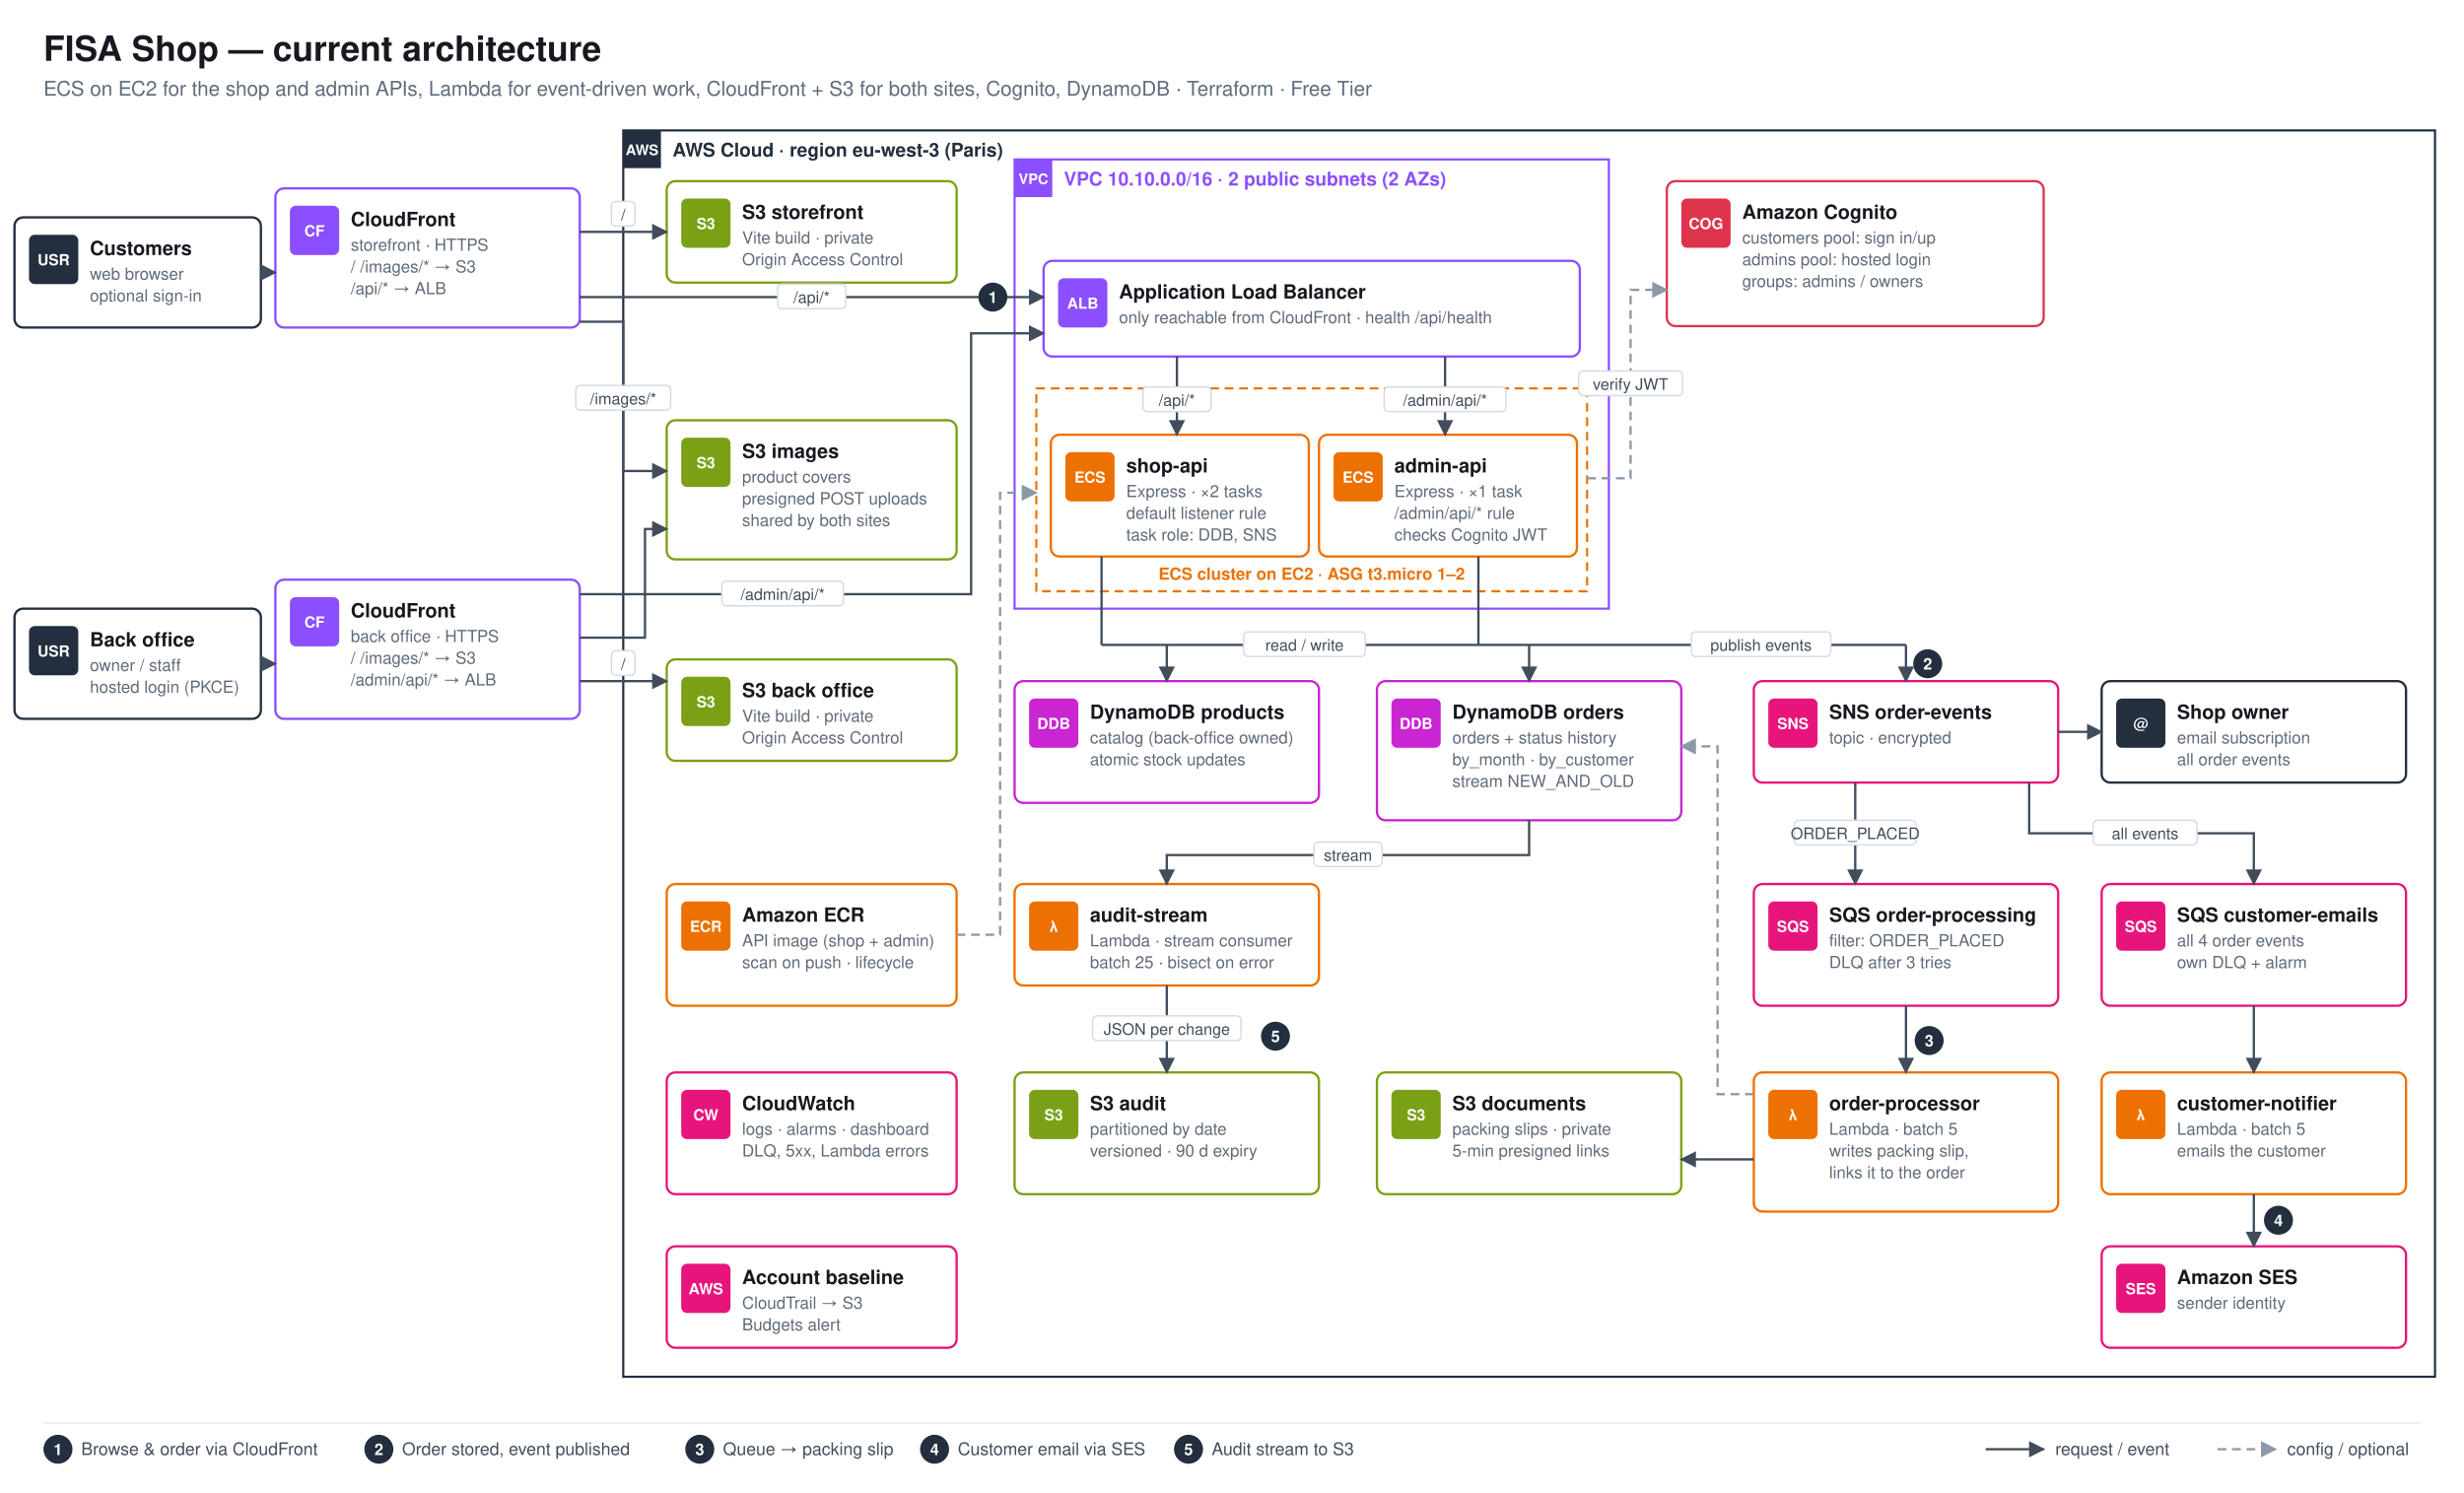
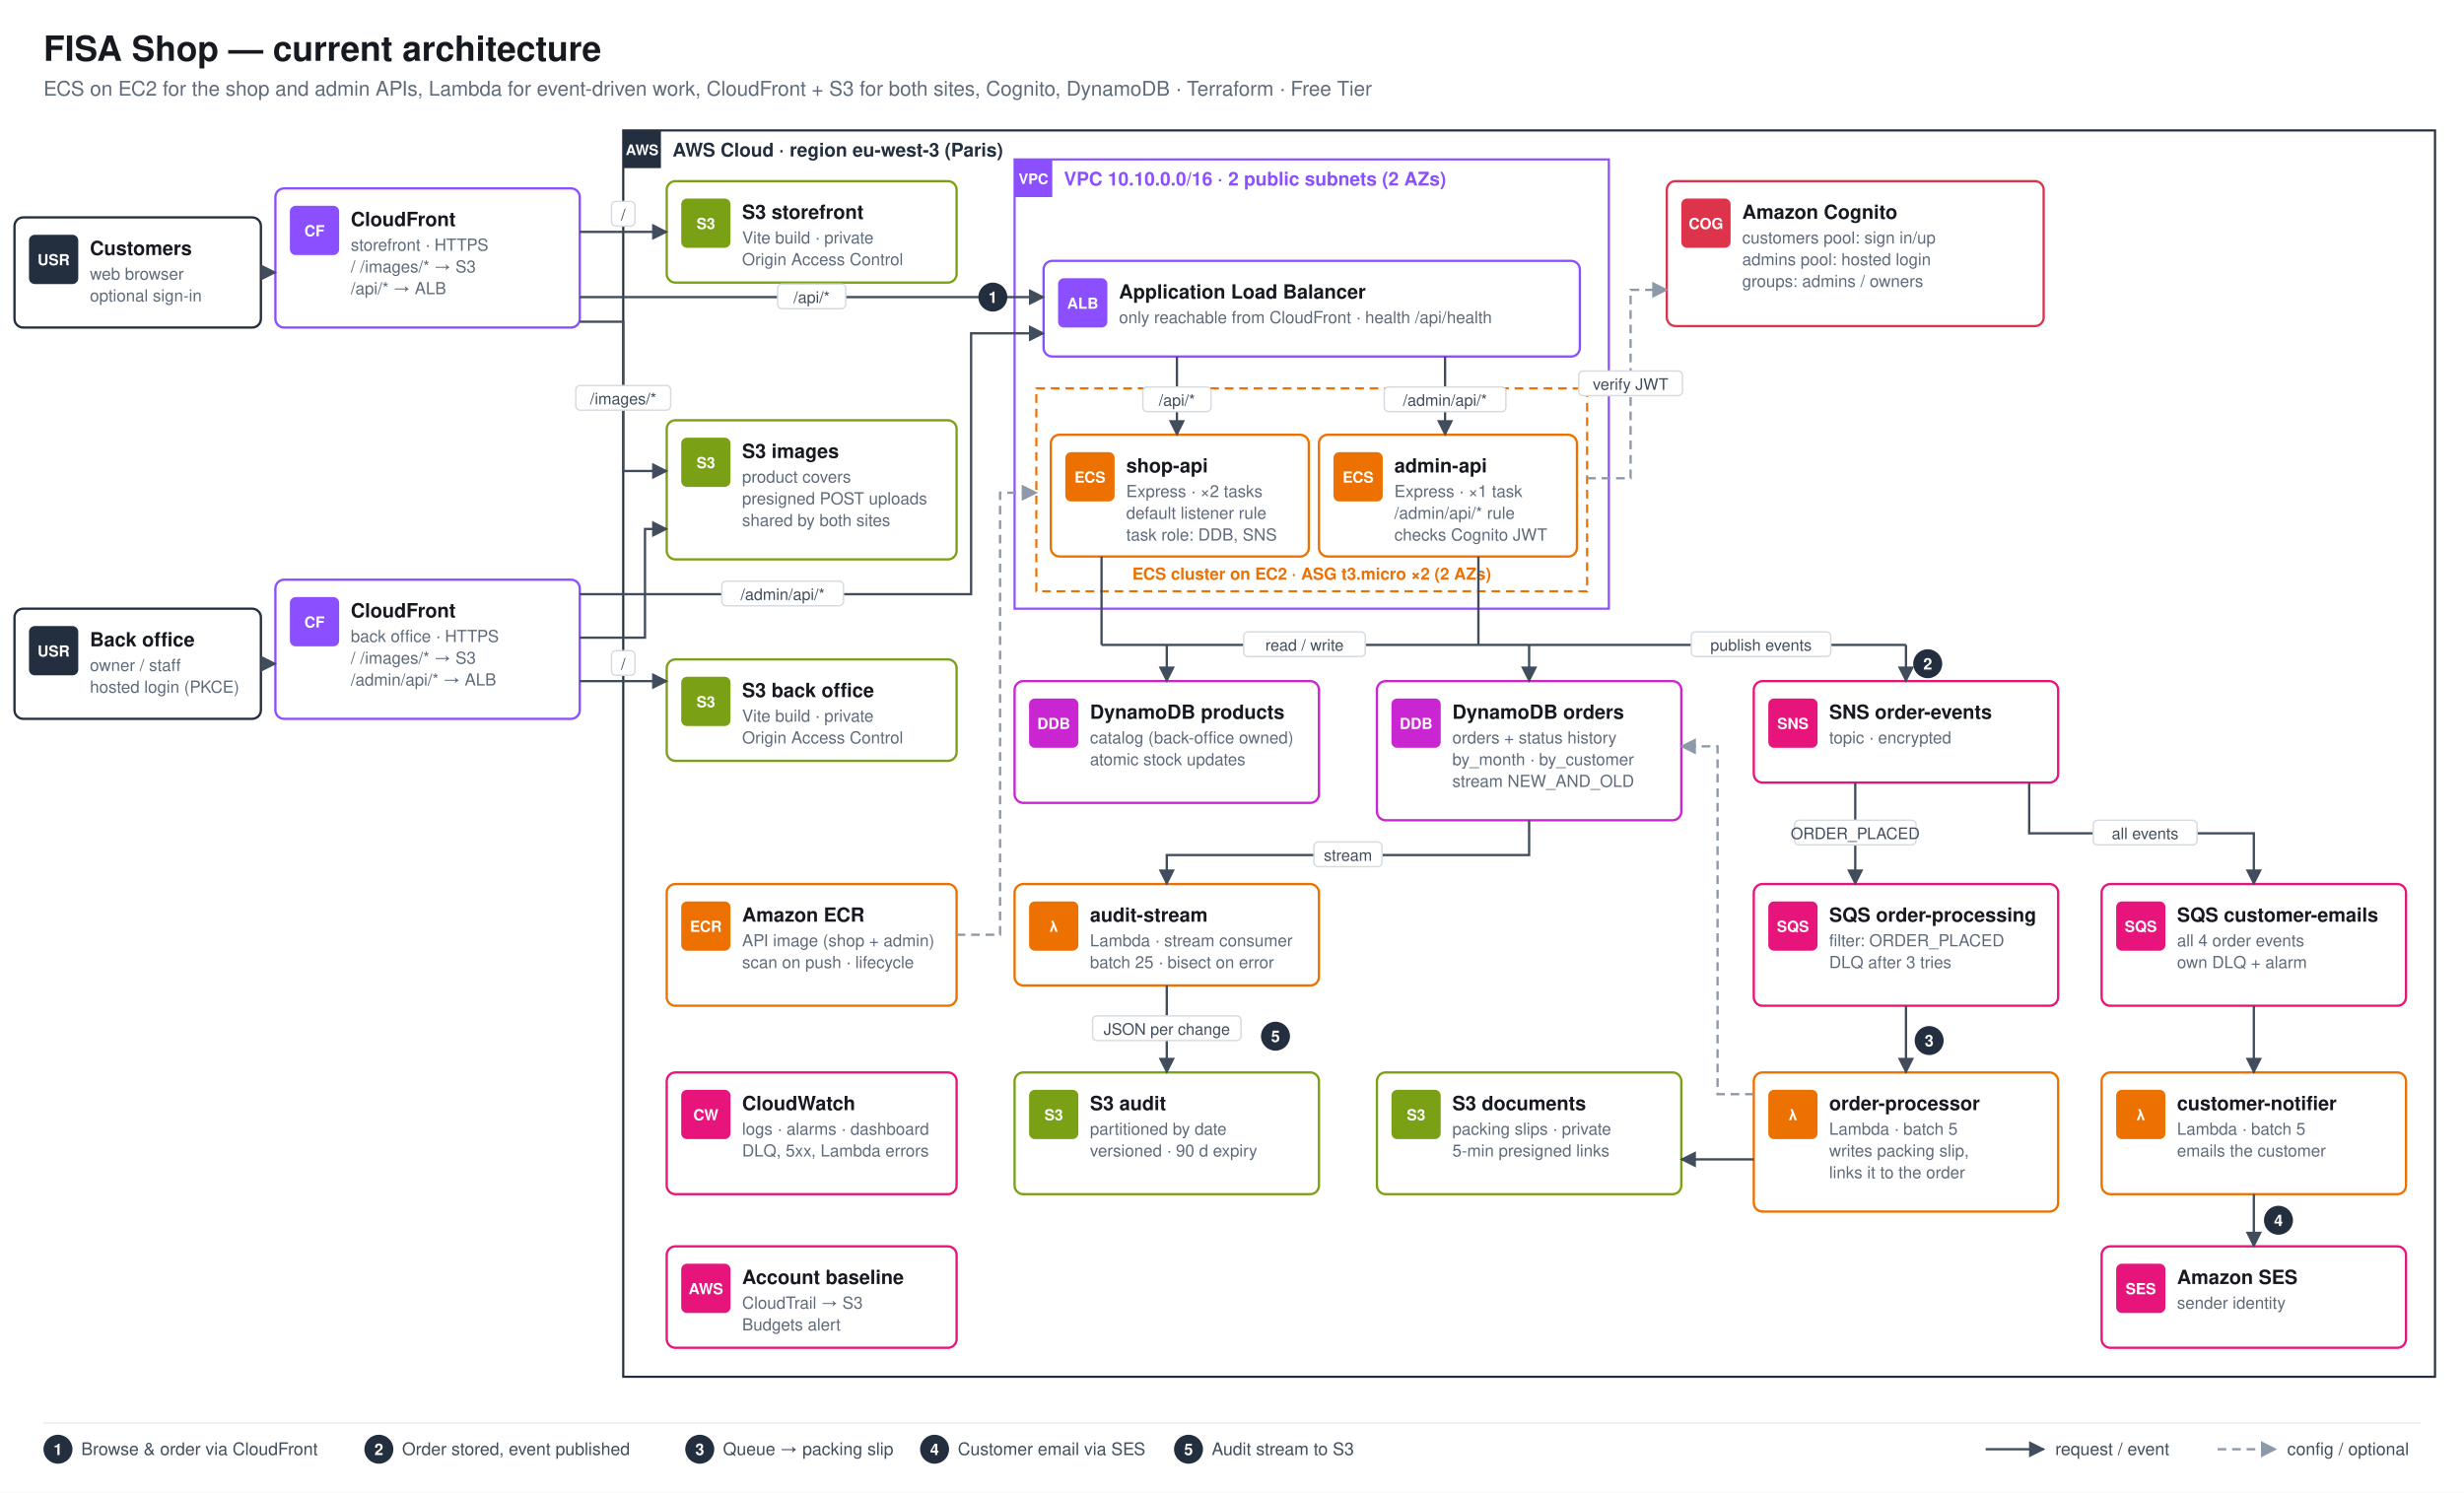
<svg xmlns="http://www.w3.org/2000/svg" viewBox="0 0 1700 1030" width="1700" height="1030" font-family="Helvetica, Arial, sans-serif">
  <defs>
    <marker id="a" viewBox="0 0 10 10" refX="9" refY="5" markerWidth="7" markerHeight="7" orient="auto-start-reverse">
      <path d="M0,0 L10,5 L0,10 z" fill="#414d5c" />
    </marker>
    <marker id="ad" viewBox="0 0 10 10" refX="9" refY="5" markerWidth="7" markerHeight="7" orient="auto-start-reverse">
      <path d="M0,0 L10,5 L0,10 z" fill="#8d99a8" />
    </marker>
  </defs>
  <rect width="1700" height="1030" fill="#ffffff" />
  <text x="30" y="42" font-size="24" font-weight="700" fill="#16191f">FISA Shop — current architecture</text>
  <text x="30" y="66" font-size="14" fill="#5f6b7a">ECS on EC2 for the shop and admin APIs, Lambda for event-driven work, CloudFront + S3 for both sites, Cognito, DynamoDB · Terraform · Free Tier</text>
  <g>
    <rect x="10" y="150" width="170" height="76" rx="6" fill="#fff" stroke="#232F3E" stroke-width="1.6" />
    <rect x="20" y="162" width="34" height="34" rx="4" fill="#232F3E" />
    <text x="37" y="183" font-size="10.5" font-weight="700" fill="#fff" text-anchor="middle">USR</text>
    <text x="62" y="176" font-size="13.5" font-weight="700" fill="#16191f">Customers</text>
    <text x="62" y="193" font-size="11.5" fill="#5f6b7a">web browser</text>
    <text x="62" y="208" font-size="11.5" fill="#5f6b7a">optional sign-in</text>
  </g>
  <g>
    <rect x="10" y="420" width="170" height="76" rx="6" fill="#fff" stroke="#232F3E" stroke-width="1.6" />
    <rect x="20" y="432" width="34" height="34" rx="4" fill="#232F3E" />
    <text x="37" y="453" font-size="10.5" font-weight="700" fill="#fff" text-anchor="middle">USR</text>
    <text x="62" y="446" font-size="13.5" font-weight="700" fill="#16191f">Back office</text>
    <text x="62" y="463" font-size="11.5" fill="#5f6b7a">owner / staff</text>
    <text x="62" y="478" font-size="11.5" fill="#5f6b7a">hosted login (PKCE)</text>
  </g>
  <g>
    <rect x="190" y="130" width="210" height="96" rx="6" fill="#fff" stroke="#8C4FFF" stroke-width="1.6" />
    <rect x="200" y="142" width="34" height="34" rx="4" fill="#8C4FFF" />
    <text x="217" y="163" font-size="10.5" font-weight="700" fill="#fff" text-anchor="middle">CF</text>
    <text x="242" y="156" font-size="13.5" font-weight="700" fill="#16191f">CloudFront</text>
    <text x="242" y="173" font-size="11.5" fill="#5f6b7a">storefront · HTTPS</text>
    <text x="242" y="188" font-size="11.5" fill="#5f6b7a">/ /images/* → S3</text>
    <text x="242" y="203" font-size="11.5" fill="#5f6b7a">/api/* → ALB</text>
  </g>
  <g>
    <rect x="190" y="400" width="210" height="96" rx="6" fill="#fff" stroke="#8C4FFF" stroke-width="1.6" />
    <rect x="200" y="412" width="34" height="34" rx="4" fill="#8C4FFF" />
    <text x="217" y="433" font-size="10.5" font-weight="700" fill="#fff" text-anchor="middle">CF</text>
    <text x="242" y="426" font-size="13.5" font-weight="700" fill="#16191f">CloudFront</text>
    <text x="242" y="443" font-size="11.5" fill="#5f6b7a">back office · HTTPS</text>
    <text x="242" y="458" font-size="11.5" fill="#5f6b7a">/ /images/* → S3</text>
    <text x="242" y="473" font-size="11.5" fill="#5f6b7a">/admin/api/* → ALB</text>
  </g>
  <rect x="430" y="90" width="1250" height="860" fill="none" stroke="#232F3E" stroke-width="1.5" />
  <rect x="430" y="90" width="26" height="26" fill="#232F3E" />
  <text x="443" y="107" font-size="10" font-weight="700" fill="#fff" text-anchor="middle">AWS</text>
  <text x="464" y="108" font-size="13" font-weight="700" fill="#232F3E">AWS Cloud · region eu-west-3 (Paris)</text>
  <g>
    <rect x="460" y="125" width="200" height="70" rx="6" fill="#fff" stroke="#7AA116" stroke-width="1.6" />
    <rect x="470" y="137" width="34" height="34" rx="4" fill="#7AA116" />
    <text x="487" y="158" font-size="10.5" font-weight="700" fill="#fff" text-anchor="middle">S3</text>
    <text x="512" y="151" font-size="13.5" font-weight="700" fill="#16191f">S3 storefront</text>
    <text x="512" y="168" font-size="11.5" fill="#5f6b7a">Vite build · private</text>
    <text x="512" y="183" font-size="11.5" fill="#5f6b7a">Origin Access Control</text>
  </g>
  <g>
    <rect x="460" y="290" width="200" height="96" rx="6" fill="#fff" stroke="#7AA116" stroke-width="1.6" />
    <rect x="470" y="302" width="34" height="34" rx="4" fill="#7AA116" />
    <text x="487" y="323" font-size="10.5" font-weight="700" fill="#fff" text-anchor="middle">S3</text>
    <text x="512" y="316" font-size="13.5" font-weight="700" fill="#16191f">S3 images</text>
    <text x="512" y="333" font-size="11.5" fill="#5f6b7a">product covers</text>
    <text x="512" y="348" font-size="11.5" fill="#5f6b7a">presigned POST uploads</text>
    <text x="512" y="363" font-size="11.5" fill="#5f6b7a">shared by both sites</text>
  </g>
  <g>
    <rect x="460" y="455" width="200" height="70" rx="6" fill="#fff" stroke="#7AA116" stroke-width="1.6" />
    <rect x="470" y="467" width="34" height="34" rx="4" fill="#7AA116" />
    <text x="487" y="488" font-size="10.5" font-weight="700" fill="#fff" text-anchor="middle">S3</text>
    <text x="512" y="481" font-size="13.5" font-weight="700" fill="#16191f">S3 back office</text>
    <text x="512" y="498" font-size="11.5" fill="#5f6b7a">Vite build · private</text>
    <text x="512" y="513" font-size="11.5" fill="#5f6b7a">Origin Access Control</text>
  </g>
  <rect x="700" y="110" width="410" height="310" fill="none" stroke="#8C4FFF" stroke-width="1.5" />
  <rect x="700" y="110" width="26" height="26" fill="#8C4FFF" />
  <text x="713" y="127" font-size="10" font-weight="700" fill="#fff" text-anchor="middle">VPC</text>
  <text x="734" y="128" font-size="13" font-weight="700" fill="#8C4FFF">VPC 10.10.0.0/16 · 2 public subnets (2 AZs)</text>
  <g>
    <rect x="720" y="180" width="370" height="66" rx="6" fill="#fff" stroke="#8C4FFF" stroke-width="1.6" />
    <rect x="730" y="192" width="34" height="34" rx="4" fill="#8C4FFF" />
    <text x="747" y="213" font-size="10.5" font-weight="700" fill="#fff" text-anchor="middle">ALB</text>
    <text x="772" y="206" font-size="13.5" font-weight="700" fill="#16191f">Application Load Balancer</text>
    <text x="772" y="223" font-size="11.5" fill="#5f6b7a">only reachable from CloudFront · health /api/health</text>
  </g>
  <rect x="715" y="268" width="380" height="140" fill="none" stroke="#ED7100" stroke-width="1.5" stroke-dasharray="6 4" />
  <g>
    <rect x="725" y="300" width="178" height="84" rx="6" fill="#fff" stroke="#ED7100" stroke-width="1.6" />
    <rect x="735" y="312" width="34" height="34" rx="4" fill="#ED7100" />
    <text x="752" y="333" font-size="10.5" font-weight="700" fill="#fff" text-anchor="middle">ECS</text>
    <text x="777" y="326" font-size="13.5" font-weight="700" fill="#16191f">shop-api</text>
    <text x="777" y="343" font-size="11.5" fill="#5f6b7a">Express · ×2 tasks</text>
    <text x="777" y="358" font-size="11.5" fill="#5f6b7a">default listener rule</text>
    <text x="777" y="373" font-size="11.5" fill="#5f6b7a">task role: DDB, SNS</text>
  </g>
  <g>
    <rect x="910" y="300" width="178" height="84" rx="6" fill="#fff" stroke="#ED7100" stroke-width="1.6" />
    <rect x="920" y="312" width="34" height="34" rx="4" fill="#ED7100" />
    <text x="937" y="333" font-size="10.5" font-weight="700" fill="#fff" text-anchor="middle">ECS</text>
    <text x="962" y="326" font-size="13.5" font-weight="700" fill="#16191f">admin-api</text>
    <text x="962" y="343" font-size="11.5" fill="#5f6b7a">Express · ×1 task</text>
    <text x="962" y="358" font-size="11.5" fill="#5f6b7a">/admin/api/* rule</text>
    <text x="962" y="373" font-size="11.5" fill="#5f6b7a">checks Cognito JWT</text>
  </g>
-   <text x="905" y="400" font-size="11.5" font-weight="700" fill="#ED7100" text-anchor="middle">ECS cluster on EC2 · ASG t3.micro 1–2</text>
+   <text x="905" y="400" font-size="11.5" font-weight="700" fill="#ED7100" text-anchor="middle">ECS cluster on EC2 · ASG t3.micro ×2 (2 AZs)</text>
  <g>
    <rect x="1150" y="125" width="260" height="100" rx="6" fill="#fff" stroke="#DD344C" stroke-width="1.6" />
    <rect x="1160" y="137" width="34" height="34" rx="4" fill="#DD344C" />
    <text x="1177" y="158" font-size="10.5" font-weight="700" fill="#fff" text-anchor="middle">COG</text>
    <text x="1202" y="151" font-size="13.5" font-weight="700" fill="#16191f">Amazon Cognito</text>
    <text x="1202" y="168" font-size="11.5" fill="#5f6b7a">customers pool: sign in/up</text>
    <text x="1202" y="183" font-size="11.5" fill="#5f6b7a">admins pool: hosted login</text>
    <text x="1202" y="198" font-size="11.5" fill="#5f6b7a">groups: admins / owners</text>
  </g>
  <g>
    <rect x="460" y="610" width="200" height="84" rx="6" fill="#fff" stroke="#ED7100" stroke-width="1.6" />
    <rect x="470" y="622" width="34" height="34" rx="4" fill="#ED7100" />
    <text x="487" y="643" font-size="10.5" font-weight="700" fill="#fff" text-anchor="middle">ECR</text>
    <text x="512" y="636" font-size="13.5" font-weight="700" fill="#16191f">Amazon ECR</text>
    <text x="512" y="653" font-size="11.5" fill="#5f6b7a">API image (shop + admin)</text>
    <text x="512" y="668" font-size="11.5" fill="#5f6b7a">scan on push · lifecycle</text>
  </g>
  <g>
    <rect x="460" y="740" width="200" height="84" rx="6" fill="#fff" stroke="#E7157B" stroke-width="1.6" />
    <rect x="470" y="752" width="34" height="34" rx="4" fill="#E7157B" />
    <text x="487" y="773" font-size="10.5" font-weight="700" fill="#fff" text-anchor="middle">CW</text>
    <text x="512" y="766" font-size="13.5" font-weight="700" fill="#16191f">CloudWatch</text>
    <text x="512" y="783" font-size="11.5" fill="#5f6b7a">logs · alarms · dashboard</text>
    <text x="512" y="798" font-size="11.5" fill="#5f6b7a">DLQ, 5xx, Lambda errors</text>
  </g>
  <g>
    <rect x="460" y="860" width="200" height="70" rx="6" fill="#fff" stroke="#E7157B" stroke-width="1.6" />
    <rect x="470" y="872" width="34" height="34" rx="4" fill="#E7157B" />
    <text x="487" y="893" font-size="10.5" font-weight="700" fill="#fff" text-anchor="middle">AWS</text>
    <text x="512" y="886" font-size="13.5" font-weight="700" fill="#16191f">Account baseline</text>
    <text x="512" y="903" font-size="11.5" fill="#5f6b7a">CloudTrail → S3</text>
    <text x="512" y="918" font-size="11.5" fill="#5f6b7a">Budgets alert</text>
  </g>
  <g>
    <rect x="700" y="470" width="210" height="84" rx="6" fill="#fff" stroke="#C925D1" stroke-width="1.6" />
    <rect x="710" y="482" width="34" height="34" rx="4" fill="#C925D1" />
    <text x="727" y="503" font-size="10.5" font-weight="700" fill="#fff" text-anchor="middle">DDB</text>
    <text x="752" y="496" font-size="13.5" font-weight="700" fill="#16191f">DynamoDB products</text>
    <text x="752" y="513" font-size="11.5" fill="#5f6b7a">catalog (back-office owned)</text>
    <text x="752" y="528" font-size="11.5" fill="#5f6b7a">atomic stock updates</text>
  </g>
  <g>
    <rect x="950" y="470" width="210" height="96" rx="6" fill="#fff" stroke="#C925D1" stroke-width="1.6" />
    <rect x="960" y="482" width="34" height="34" rx="4" fill="#C925D1" />
    <text x="977" y="503" font-size="10.5" font-weight="700" fill="#fff" text-anchor="middle">DDB</text>
    <text x="1002" y="496" font-size="13.5" font-weight="700" fill="#16191f">DynamoDB orders</text>
    <text x="1002" y="513" font-size="11.5" fill="#5f6b7a">orders + status history</text>
    <text x="1002" y="528" font-size="11.5" fill="#5f6b7a">by_month · by_customer</text>
    <text x="1002" y="543" font-size="11.5" fill="#5f6b7a">stream NEW_AND_OLD</text>
  </g>
  <g>
    <rect x="1210" y="470" width="210" height="70" rx="6" fill="#fff" stroke="#E7157B" stroke-width="1.6" />
    <rect x="1220" y="482" width="34" height="34" rx="4" fill="#E7157B" />
    <text x="1237" y="503" font-size="10.5" font-weight="700" fill="#fff" text-anchor="middle">SNS</text>
    <text x="1262" y="496" font-size="13.5" font-weight="700" fill="#16191f">SNS order-events</text>
    <text x="1262" y="513" font-size="11.5" fill="#5f6b7a">topic · encrypted</text>
-   </g>
-   <g>
-     <rect x="1450" y="470" width="210" height="70" rx="6" fill="#fff" stroke="#232F3E" stroke-width="1.6" />
-     <rect x="1460" y="482" width="34" height="34" rx="4" fill="#232F3E" />
-     <text x="1477" y="503" font-size="10.5" font-weight="700" fill="#fff" text-anchor="middle">@</text>
-     <text x="1502" y="496" font-size="13.5" font-weight="700" fill="#16191f">Shop owner</text>
-     <text x="1502" y="513" font-size="11.5" fill="#5f6b7a">email subscription</text>
-     <text x="1502" y="528" font-size="11.5" fill="#5f6b7a">all order events</text>
  </g>
  <g>
    <rect x="700" y="610" width="210" height="70" rx="6" fill="#fff" stroke="#ED7100" stroke-width="1.6" />
    <rect x="710" y="622" width="34" height="34" rx="4" fill="#ED7100" />
    <text x="727" y="643" font-size="10.5" font-weight="700" fill="#fff" text-anchor="middle">λ</text>
    <text x="752" y="636" font-size="13.5" font-weight="700" fill="#16191f">audit-stream</text>
    <text x="752" y="653" font-size="11.5" fill="#5f6b7a">Lambda · stream consumer</text>
    <text x="752" y="668" font-size="11.5" fill="#5f6b7a">batch 25 · bisect on error</text>
  </g>
  <g>
    <rect x="700" y="740" width="210" height="84" rx="6" fill="#fff" stroke="#7AA116" stroke-width="1.6" />
    <rect x="710" y="752" width="34" height="34" rx="4" fill="#7AA116" />
    <text x="727" y="773" font-size="10.5" font-weight="700" fill="#fff" text-anchor="middle">S3</text>
    <text x="752" y="766" font-size="13.5" font-weight="700" fill="#16191f">S3 audit</text>
    <text x="752" y="783" font-size="11.5" fill="#5f6b7a">partitioned by date</text>
    <text x="752" y="798" font-size="11.5" fill="#5f6b7a">versioned · 90 d expiry</text>
  </g>
  <g>
    <rect x="950" y="740" width="210" height="84" rx="6" fill="#fff" stroke="#7AA116" stroke-width="1.6" />
    <rect x="960" y="752" width="34" height="34" rx="4" fill="#7AA116" />
    <text x="977" y="773" font-size="10.5" font-weight="700" fill="#fff" text-anchor="middle">S3</text>
    <text x="1002" y="766" font-size="13.5" font-weight="700" fill="#16191f">S3 documents</text>
    <text x="1002" y="783" font-size="11.5" fill="#5f6b7a">packing slips · private</text>
    <text x="1002" y="798" font-size="11.5" fill="#5f6b7a">5-min presigned links</text>
  </g>
  <g>
    <rect x="1210" y="610" width="210" height="84" rx="6" fill="#fff" stroke="#E7157B" stroke-width="1.6" />
    <rect x="1220" y="622" width="34" height="34" rx="4" fill="#E7157B" />
    <text x="1237" y="643" font-size="10.5" font-weight="700" fill="#fff" text-anchor="middle">SQS</text>
    <text x="1262" y="636" font-size="13.5" font-weight="700" fill="#16191f">SQS order-processing</text>
    <text x="1262" y="653" font-size="11.5" fill="#5f6b7a">filter: ORDER_PLACED</text>
    <text x="1262" y="668" font-size="11.5" fill="#5f6b7a">DLQ after 3 tries</text>
  </g>
  <g>
    <rect x="1210" y="740" width="210" height="96" rx="6" fill="#fff" stroke="#ED7100" stroke-width="1.6" />
    <rect x="1220" y="752" width="34" height="34" rx="4" fill="#ED7100" />
    <text x="1237" y="773" font-size="10.5" font-weight="700" fill="#fff" text-anchor="middle">λ</text>
    <text x="1262" y="766" font-size="13.5" font-weight="700" fill="#16191f">order-processor</text>
    <text x="1262" y="783" font-size="11.5" fill="#5f6b7a">Lambda · batch 5</text>
    <text x="1262" y="798" font-size="11.5" fill="#5f6b7a">writes packing slip,</text>
    <text x="1262" y="813" font-size="11.5" fill="#5f6b7a">links it to the order</text>
  </g>
  <g>
    <rect x="1450" y="610" width="210" height="84" rx="6" fill="#fff" stroke="#E7157B" stroke-width="1.6" />
    <rect x="1460" y="622" width="34" height="34" rx="4" fill="#E7157B" />
    <text x="1477" y="643" font-size="10.5" font-weight="700" fill="#fff" text-anchor="middle">SQS</text>
    <text x="1502" y="636" font-size="13.5" font-weight="700" fill="#16191f">SQS customer-emails</text>
    <text x="1502" y="653" font-size="11.5" fill="#5f6b7a">all 4 order events</text>
    <text x="1502" y="668" font-size="11.5" fill="#5f6b7a">own DLQ + alarm</text>
  </g>
  <g>
    <rect x="1450" y="740" width="210" height="84" rx="6" fill="#fff" stroke="#ED7100" stroke-width="1.6" />
    <rect x="1460" y="752" width="34" height="34" rx="4" fill="#ED7100" />
    <text x="1477" y="773" font-size="10.5" font-weight="700" fill="#fff" text-anchor="middle">λ</text>
    <text x="1502" y="766" font-size="13.5" font-weight="700" fill="#16191f">customer-notifier</text>
    <text x="1502" y="783" font-size="11.5" fill="#5f6b7a">Lambda · batch 5</text>
    <text x="1502" y="798" font-size="11.5" fill="#5f6b7a">emails the customer</text>
  </g>
  <g>
    <rect x="1450" y="860" width="210" height="70" rx="6" fill="#fff" stroke="#E7157B" stroke-width="1.6" />
    <rect x="1460" y="872" width="34" height="34" rx="4" fill="#E7157B" />
    <text x="1477" y="893" font-size="10.5" font-weight="700" fill="#fff" text-anchor="middle">SES</text>
    <text x="1502" y="886" font-size="13.5" font-weight="700" fill="#16191f">Amazon SES</text>
    <text x="1502" y="903" font-size="11.5" fill="#5f6b7a">sender identity</text>
  </g>
  <path d="M180,188 L190,188" fill="none" stroke="#414d5c" stroke-width="1.6" marker-end="url(#a)" />
  <path d="M180,458 L190,458" fill="none" stroke="#414d5c" stroke-width="1.6" marker-end="url(#a)" />
  <path d="M400,160 L460,160" fill="none" stroke="#414d5c" stroke-width="1.6" marker-end="url(#a)" />
  <path d="M400,205 L720,205" fill="none" stroke="#414d5c" stroke-width="1.6" marker-end="url(#a)" />
  <path d="M400,222 L430,222 L430,325 L460,325" fill="none" stroke="#414d5c" stroke-width="1.6" marker-end="url(#a)" />
  <path d="M400,470 L460,470" fill="none" stroke="#414d5c" stroke-width="1.6" marker-end="url(#a)" />
  <path d="M400,440 L445,440 L445,365 L460,365" fill="none" stroke="#414d5c" stroke-width="1.6" marker-end="url(#a)" />
  <path d="M400,410 L670,410 L670,230 L720,230" fill="none" stroke="#414d5c" stroke-width="1.6" marker-end="url(#a)" />
  <path d="M1095,330 L1125,330 L1125,200 L1150,200" fill="none" stroke="#8d99a8" stroke-width="1.6" stroke-dasharray="6 4" marker-end="url(#ad)" />
  <path d="M660,645 L690,645 L690,340 L715,340" fill="none" stroke="#8d99a8" stroke-width="1.6" stroke-dasharray="6 4" marker-end="url(#ad)" />
  <path d="M812,246 L812,300" fill="none" stroke="#414d5c" stroke-width="1.6" marker-end="url(#a)" />
  <path d="M997,246 L997,300" fill="none" stroke="#414d5c" stroke-width="1.6" marker-end="url(#a)" />
  <path d="M760,384 L760,445" fill="none" stroke="#414d5c" stroke-width="1.6" />
  <path d="M1020,384 L1020,445" fill="none" stroke="#414d5c" stroke-width="1.6" />
  <path d="M760,445 L1315,445" fill="none" stroke="#414d5c" stroke-width="1.6" />
  <path d="M805,445 L805,470" fill="none" stroke="#414d5c" stroke-width="1.6" marker-end="url(#a)" />
  <path d="M1055,445 L1055,470" fill="none" stroke="#414d5c" stroke-width="1.6" marker-end="url(#a)" />
  <path d="M1315,445 L1315,470" fill="none" stroke="#414d5c" stroke-width="1.6" marker-end="url(#a)" />
-   <path d="M1420,505 L1450,505" fill="none" stroke="#414d5c" stroke-width="1.6" marker-end="url(#a)" />
  <path d="M1055,566 L1055,590 L805,590 L805,610" fill="none" stroke="#414d5c" stroke-width="1.6" marker-end="url(#a)" />
  <path d="M805,680 L805,740" fill="none" stroke="#414d5c" stroke-width="1.6" marker-end="url(#a)" />
  <path d="M1280,540 L1280,610" fill="none" stroke="#414d5c" stroke-width="1.6" marker-end="url(#a)" />
  <path d="M1400,540 L1400,575 L1555,575 L1555,610" fill="none" stroke="#414d5c" stroke-width="1.6" marker-end="url(#a)" />
  <path d="M1315,694 L1315,740" fill="none" stroke="#414d5c" stroke-width="1.6" marker-end="url(#a)" />
  <path d="M1555,694 L1555,740" fill="none" stroke="#414d5c" stroke-width="1.6" marker-end="url(#a)" />
  <path d="M1555,824 L1555,860" fill="none" stroke="#414d5c" stroke-width="1.6" marker-end="url(#a)" />
  <path d="M1210,800 L1160,800" fill="none" stroke="#414d5c" stroke-width="1.6" marker-end="url(#a)" />
  <path d="M1210,755 L1185,755 L1185,515 L1160,515" fill="none" stroke="#8d99a8" stroke-width="1.6" stroke-dasharray="6 4" marker-end="url(#ad)" />
  <line x1="30" y1="982" x2="1670" y2="982" stroke="#e9ebed" />
  <text x="56" y="1004" font-size="12" font-weight="400" fill="#414d5c" text-anchor="start">Browse &amp; order via CloudFront</text>
  <text x="277.4" y="1004" font-size="12" font-weight="400" fill="#414d5c" text-anchor="start">Order stored, event published</text>
  <text x="498.8" y="1004" font-size="12" font-weight="400" fill="#414d5c" text-anchor="start">Queue → packing slip</text>
  <text x="660.8" y="1004" font-size="12" font-weight="400" fill="#414d5c" text-anchor="start">Customer email via SES</text>
  <text x="836.0" y="1004" font-size="12" font-weight="400" fill="#414d5c" text-anchor="start">Audit stream to S3</text>
  <path d="M1370,1000 L1410,1000" stroke="#414d5c" stroke-width="1.6" marker-end="url(#a)" />
  <text x="1418" y="1004" font-size="12" font-weight="400" fill="#414d5c" text-anchor="start">request / event</text>
  <path d="M1530,1000 L1570,1000" stroke="#8d99a8" stroke-width="1.6" stroke-dasharray="6 4" marker-end="url(#ad)" />
  <text x="1578" y="1004" font-size="12" font-weight="400" fill="#414d5c" text-anchor="start">config / optional</text>
  <rect x="421.92" y="139" width="16.16" height="17" rx="3" fill="#fff" stroke="#d5dbe1" />
  <text x="430" y="152" font-size="11" fill="#414d5c" text-anchor="middle">/</text>
  <rect x="536.52" y="196" width="46.96" height="17" rx="3" fill="#fff" stroke="#d5dbe1" />
  <text x="560" y="209" font-size="11" fill="#414d5c" text-anchor="middle">/api/*</text>
  <rect x="397.28" y="266" width="65.44" height="17" rx="3" fill="#fff" stroke="#d5dbe1" />
  <text x="430" y="279" font-size="11" fill="#414d5c" text-anchor="middle">/images/*</text>
  <rect x="421.92" y="449" width="16.16" height="17" rx="3" fill="#fff" stroke="#d5dbe1" />
  <text x="430" y="462" font-size="11" fill="#414d5c" text-anchor="middle">/</text>
  <rect x="498.04" y="401" width="83.92" height="17" rx="3" fill="#fff" stroke="#d5dbe1" />
  <text x="540" y="414" font-size="11" fill="#414d5c" text-anchor="middle">/admin/api/*</text>
  <rect x="1089.2" y="256" width="71.6" height="17" rx="3" fill="#fff" stroke="#d5dbe1" />
  <text x="1125" y="269" font-size="11" fill="#414d5c" text-anchor="middle">verify JWT</text>
  <rect x="788.52" y="267" width="46.96" height="17" rx="3" fill="#fff" stroke="#d5dbe1" />
  <text x="812" y="280" font-size="11" fill="#414d5c" text-anchor="middle">/api/*</text>
  <rect x="955.04" y="267" width="83.92" height="17" rx="3" fill="#fff" stroke="#d5dbe1" />
  <text x="997" y="280" font-size="11" fill="#414d5c" text-anchor="middle">/admin/api/*</text>
  <rect x="858.04" y="436" width="83.92" height="17" rx="3" fill="#fff" stroke="#d5dbe1" />
  <text x="900" y="449" font-size="11" fill="#414d5c" text-anchor="middle">read / write</text>
  <rect x="1166.88" y="436" width="96.24" height="17" rx="3" fill="#fff" stroke="#d5dbe1" />
  <text x="1215" y="449" font-size="11" fill="#414d5c" text-anchor="middle">publish events</text>
  <rect x="906.52" y="581" width="46.96" height="17" rx="3" fill="#fff" stroke="#d5dbe1" />
  <text x="930" y="594" font-size="11" fill="#414d5c" text-anchor="middle">stream</text>
  <rect x="753.8" y="701" width="102.4" height="17" rx="3" fill="#fff" stroke="#d5dbe1" />
  <text x="805" y="714" font-size="11" fill="#414d5c" text-anchor="middle">JSON per change</text>
  <rect x="1238.04" y="566" width="83.92" height="17" rx="3" fill="#fff" stroke="#d5dbe1" />
  <text x="1280" y="579" font-size="11" fill="#414d5c" text-anchor="middle">ORDER_PLACED</text>
  <rect x="1444.2" y="566" width="71.6" height="17" rx="3" fill="#fff" stroke="#d5dbe1" />
  <text x="1480" y="579" font-size="11" fill="#414d5c" text-anchor="middle">all events</text>
  <circle cx="685" cy="205" r="10" fill="#232F3E" />
  <text x="685" y="209" font-size="11" font-weight="700" fill="#fff" text-anchor="middle">1</text>
  <circle cx="1330" cy="458" r="10" fill="#232F3E" />
  <text x="1330" y="462" font-size="11" font-weight="700" fill="#fff" text-anchor="middle">2</text>
  <circle cx="1331" cy="718" r="10" fill="#232F3E" />
  <text x="1331" y="722" font-size="11" font-weight="700" fill="#fff" text-anchor="middle">3</text>
  <circle cx="1572" cy="842" r="10" fill="#232F3E" />
  <text x="1572" y="846" font-size="11" font-weight="700" fill="#fff" text-anchor="middle">4</text>
  <circle cx="880" cy="715" r="10" fill="#232F3E" />
  <text x="880" y="719" font-size="11" font-weight="700" fill="#fff" text-anchor="middle">5</text>
  <circle cx="40" cy="1000" r="10" fill="#232F3E" />
  <text x="40" y="1004" font-size="11" font-weight="700" fill="#fff" text-anchor="middle">1</text>
  <circle cx="261.4" cy="1000" r="10" fill="#232F3E" />
  <text x="261.4" y="1004" font-size="11" font-weight="700" fill="#fff" text-anchor="middle">2</text>
  <circle cx="482.8" cy="1000" r="10" fill="#232F3E" />
  <text x="482.8" y="1004" font-size="11" font-weight="700" fill="#fff" text-anchor="middle">3</text>
  <circle cx="644.8" cy="1000" r="10" fill="#232F3E" />
  <text x="644.8" y="1004" font-size="11" font-weight="700" fill="#fff" text-anchor="middle">4</text>
  <circle cx="820.0" cy="1000" r="10" fill="#232F3E" />
  <text x="820.0" y="1004" font-size="11" font-weight="700" fill="#fff" text-anchor="middle">5</text>
</svg>
